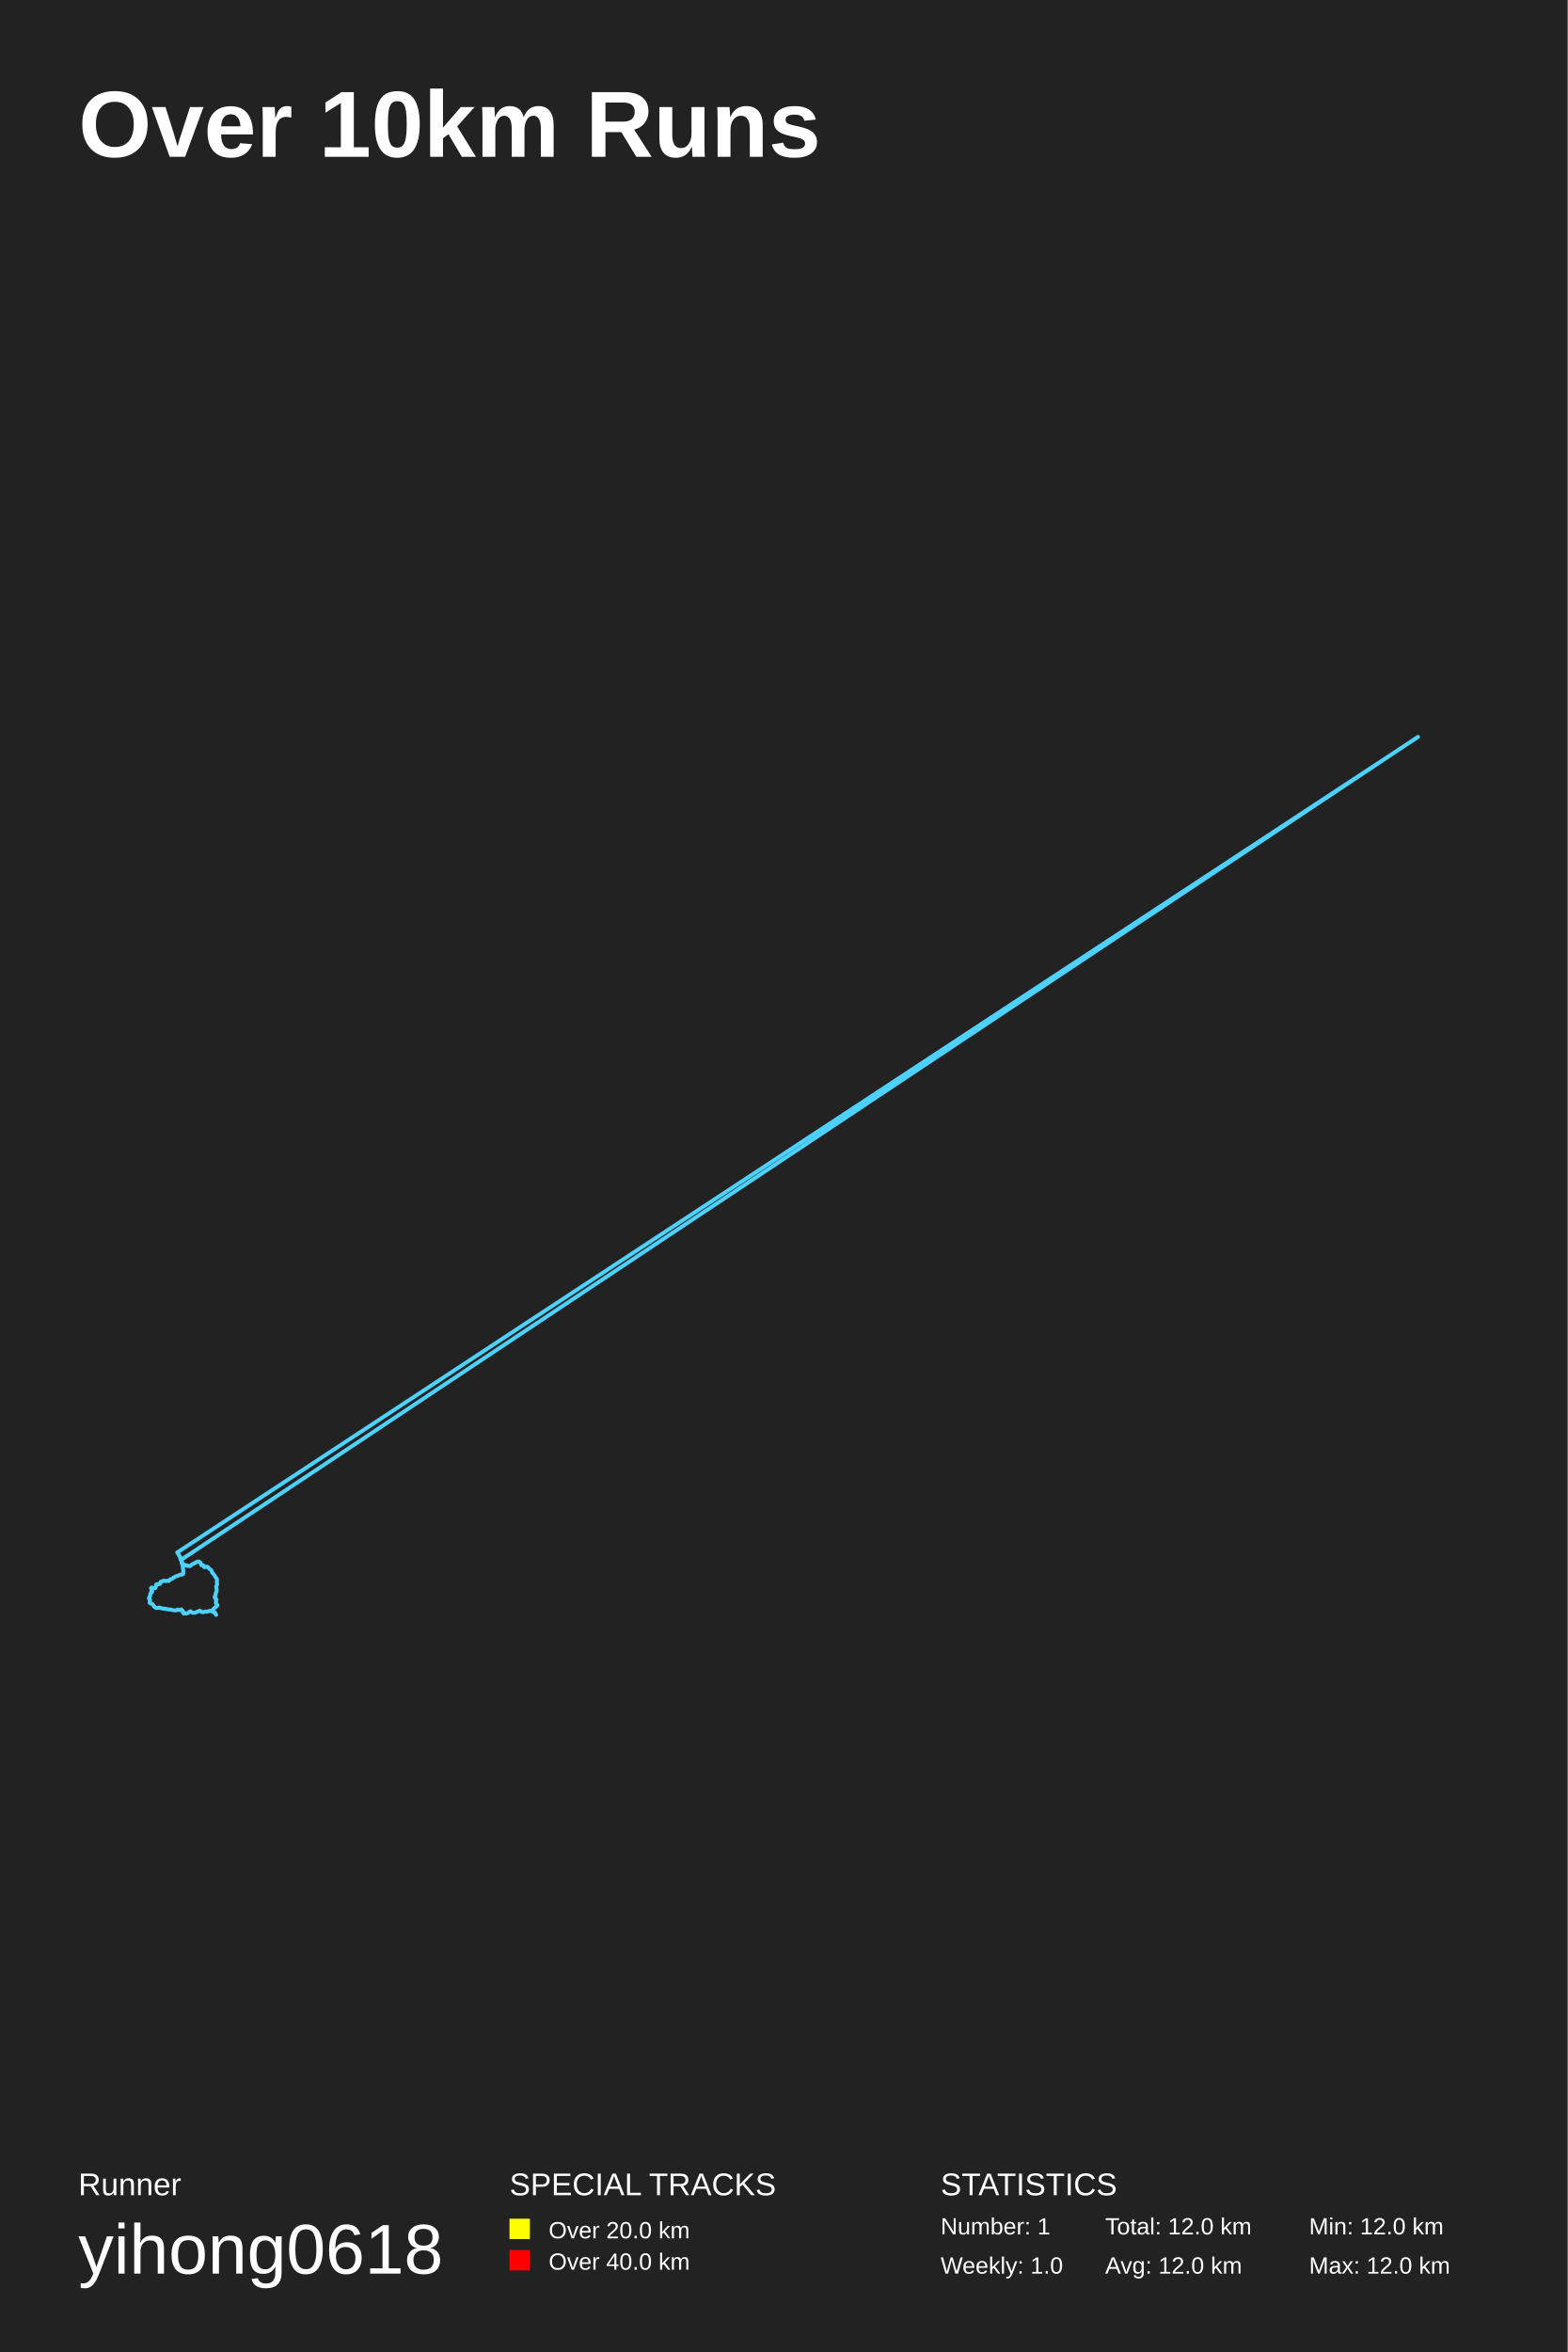
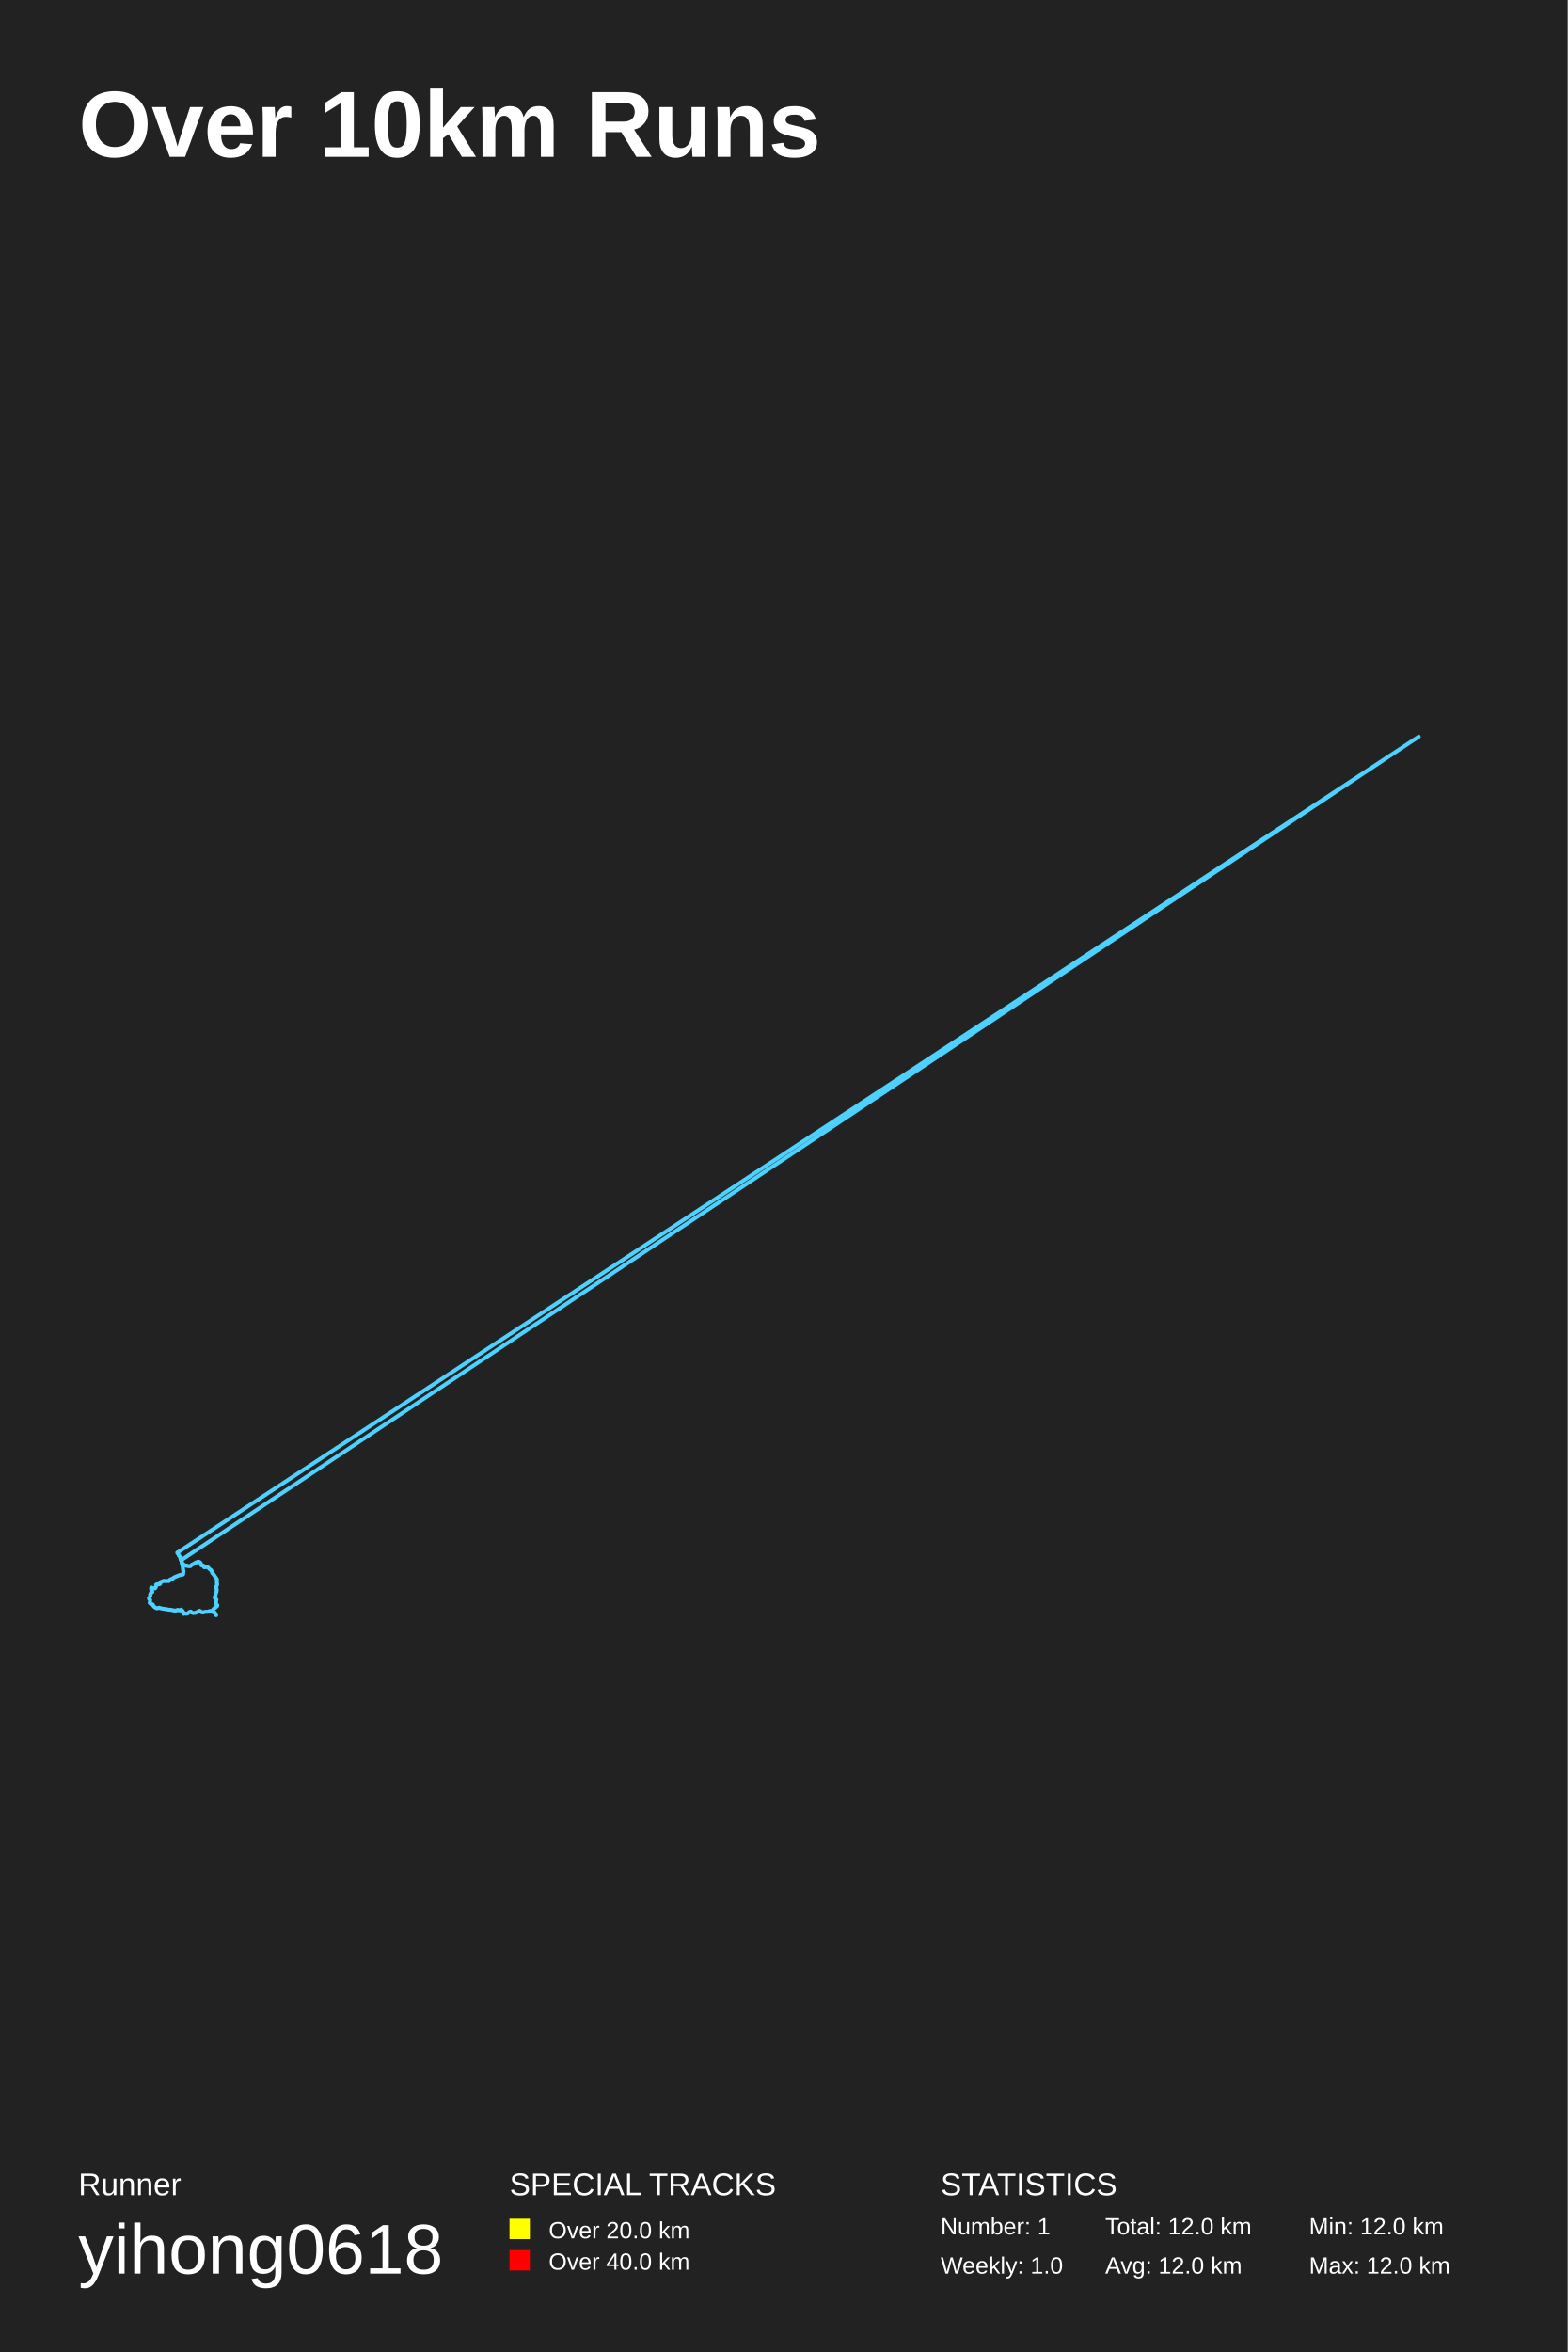
<svg xmlns="http://www.w3.org/2000/svg" baseProfile="full" height="300mm" version="1.1" viewBox="0,0,200,300" width="200mm">
  <defs />
  <rect fill="#222222" height="300" width="200" x="0" y="0" />
  <text fill="#FFFFFF" style="font-size:12px; font-family:Arial; font-weight:bold;" x="10" y="20">Over 10km Runs</text>
  <text fill="#FFFFFF" style="font-size:4px; font-family:Arial" x="10" y="280">Runner</text>
  <text fill="#FFFFFF" style="font-size:9px; font-family:Arial" x="10" y="290">yihong0618</text>
  <text fill="#FFFFFF" style="font-size:4px; font-family:Arial" x="65" y="280">SPECIAL TRACKS</text>
  <rect fill="yellow" height="2.6" width="2.6" x="65" y="283" />
  <text fill="#FFFFFF" style="font-size:3px; font-family:Arial" x="70" y="285.5">Over 20.0 km</text>
  <rect fill="red" height="2.6" width="2.6" x="65" y="287" />
  <text fill="#FFFFFF" style="font-size:3px; font-family:Arial" x="70" y="289.5">Over 40.0 km</text>
  <text fill="#FFFFFF" style="font-size:4px; font-family:Arial" x="120" y="280">STATISTICS</text>
  <text fill="#FFFFFF" style="font-size:3px; font-family:Arial" x="120" y="285">Number: 1</text>
  <text fill="#FFFFFF" style="font-size:3px; font-family:Arial" x="120" y="290">Weekly: 1.0</text>
  <text fill="#FFFFFF" style="font-size:3px; font-family:Arial" x="141" y="285">Total: 12.0 km</text>
  <text fill="#FFFFFF" style="font-size:3px; font-family:Arial" x="141" y="290">Avg: 12.0 km</text>
  <text fill="#FFFFFF" style="font-size:3px; font-family:Arial" x="167" y="285">Min: 12.0 km</text>
  <text fill="#FFFFFF" style="font-size:3px; font-family:Arial" x="167" y="290">Max: 12.0 km</text>
-   <polyline fill="none" opacity="1" points="27.214,205.642 27.214,205.637 27.214,205.637 27.219,205.637 27.134,205.526 27.138,205.415 27.153,205.347 27.195,205.263 27.253,205.199 27.319,205.136 27.357,205.089 27.462,205.036 27.552,204.962 27.642,204.862 27.704,204.815 27.728,204.736 27.694,204.657 27.595,204.599 27.566,204.509 27.533,204.383 27.566,204.314 27.58,204.23 27.566,204.13 27.614,204.014 27.542,203.935 27.481,203.904 27.457,203.851 27.39,203.767 27.409,203.603 27.471,203.54 27.509,203.44 27.504,203.329 27.519,203.203 27.595,203.098 27.623,203.003 27.628,202.897 27.656,202.792 27.628,202.718 27.628,202.618 27.604,202.55 27.59,202.465 27.585,202.339 27.652,202.207 27.704,202.123 27.699,202.028 27.666,201.928 27.671,201.812 27.671,201.696 27.671,201.57 27.675,201.412 27.656,201.386 27.167,200.659 27.091,200.622 27.067,200.564 27.043,200.495 27.029,200.427 27.005,200.416 26.982,200.348 26.953,200.29 26.906,200.237 26.844,200.221 26.787,200.158 26.754,200.148 26.701,200.074 26.649,200.032 26.545,199.937 26.502,199.863 26.426,199.842 26.388,199.826 26.302,199.858 26.217,199.874 26.131,199.895 26.036,199.879 25.998,199.8 25.97,199.716 25.932,199.652 25.856,199.637 25.761,199.658 25.704,199.631 25.699,199.605 25.718,199.589 25.713,199.595 25.723,199.584 25.694,199.605 25.68,199.6 25.67,199.616 25.699,199.637 25.694,199.616 25.68,199.605 25.699,199.584 25.694,199.589 25.637,199.494 25.618,199.431 25.609,199.373 25.566,199.31 25.547,199.289 25.518,199.257 25.447,199.236 25.409,199.194 25.343,199.21 25.29,199.173 25.267,199.178 25.267,199.168 25.195,199.199 25.134,199.226 25.086,199.263 25.039,199.257 24.982,199.278 24.944,199.31 24.877,199.347 24.829,199.4 24.782,199.421 24.744,199.421 24.692,199.463 24.658,199.458 24.578,199.51 24.502,199.552 24.416,199.584 24.354,199.663 24.288,199.747 24.212,199.753 24.141,199.747 24.079,199.747 24.003,199.737 23.941,199.737 23.974,199.716 23.965,199.71 23.965,199.732 23.96,199.721 23.913,199.721 23.875,199.674 23.822,199.658 23.775,199.684 23.704,199.695 23.67,199.631 23.589,199.652 23.528,199.637 23.471,199.563 23.423,199.505 23.361,199.473 23.357,199.468 23.333,199.463 23.304,199.394 23.252,199.347 23.195,199.357 23.2,199.357 23.2,199.352 23.171,199.326 23.181,199.252 23.2,199.189 23.205,199.131 23.133,199.094 23.114,199.036 23.091,198.983 23.053,198.936 23.043,198.873 23.01,198.783 23.005,198.715 22.977,198.557 22.91,198.515 22.882,198.43 22.825,198.393 22.806,198.357 22.777,198.267 22.725,198.193 22.677,198.13 22.673,198.077 22.654,198.072 22.635,198.083 22.644,198.077 22.644,198.088 22.63,198.077 22.644,198.072 22.639,198.072 22.654,198.077 22.687,198.025 22.696,197.998 22.696,198.019 22.62,198.004 22.63,198.019 22.625,198.019 22.616,198.035 22.625,198.025 22.63,198.025 22.63,198.019 22.63,198.014 22.635,198.009 22.639,198.014 22.63,198.009 180.91,93.995 180.815,94.053 180.815,94.053 180.815,94.053 180.815,94.053 180.724,94.111 180.629,94.169 23.095,198.968 23.129,199.084 23.195,199.126 23.181,199.221 23.176,199.31 23.19,199.421 23.224,199.489 23.281,199.568 23.309,199.652 23.3,199.795 23.319,199.874 23.333,200.037 23.361,200.169 23.376,200.274 23.39,200.369 23.38,200.511 23.366,200.627 23.38,200.701 23.357,200.78 23.243,200.838 23.091,200.832 22.996,200.88 22.872,200.896 22.772,200.943 22.658,201.001 22.554,201.038 22.44,201.064 22.373,201.096 22.292,201.149 22.202,201.185 22.107,201.243 22.079,201.291 22.05,201.312 22.06,201.301 22.031,201.317 21.993,201.365 21.927,201.386 21.836,201.401 21.756,201.422 21.694,201.48 21.627,201.507 21.599,201.559 21.556,201.644 21.466,201.654 21.404,201.628 21.314,201.628 21.219,201.66 21.133,201.675 21.057,201.649 20.981,201.607 20.896,201.617 20.824,201.654 20.772,201.654 20.725,201.686 20.644,201.717 20.563,201.739 20.497,201.765 20.459,201.839 20.43,201.918 20.444,201.976 20.397,202.023 20.359,202.034 20.33,202.055 20.297,202.06 20.216,202.081 20.131,202.06 20.059,202.049 19.96,202.086 19.912,202.113 19.926,202.144 19.936,202.207 19.926,202.276 19.907,202.292 19.893,202.334 19.888,202.381 19.865,202.429 19.855,202.497 19.784,202.581 19.694,202.555 19.622,202.587 19.575,202.602 19.494,202.655 19.428,202.639 19.413,202.608 19.371,202.587 19.366,202.581 19.342,202.539 19.328,202.534 19.356,202.523 19.371,202.476 19.38,202.487 19.333,202.529 19.266,202.545 19.318,202.645 19.299,202.792 19.333,202.913 19.413,203.013 19.385,203.092 19.266,203.129 19.2,203.24 19.152,203.377 19.176,203.498 19.128,203.619 19.038,203.746 19.005,203.856 19.057,203.998 19.138,204.03 19.152,204.12 19.147,204.193 19.119,204.293 19.086,204.441 19.181,204.488 19.257,204.541 19.375,204.578 19.489,204.641 19.57,204.762 19.618,204.873 19.727,204.978 19.884,205.078 20.026,205.105 20.14,205.099 20.292,205.036 20.421,205.083 20.563,205.126 20.715,205.157 20.872,205.184 21.01,205.199 21.071,205.189 21.157,205.241 21.276,205.247 21.395,205.252 21.485,205.284 21.623,205.305 21.746,205.294 21.86,205.31 21.965,205.357 22.079,205.373 22.202,205.394 22.326,205.4 22.478,205.405 22.601,205.347 22.696,205.299 22.796,205.347 22.92,205.378 23.029,205.352 23.119,205.273 23.152,205.373 23.281,205.421 23.352,205.568 23.333,205.7 23.404,205.784 23.452,205.826 23.58,205.737 23.746,205.81 23.898,205.768 24.05,205.694 24.16,205.584 24.297,205.521 24.416,205.605 24.521,205.689 24.687,205.716 24.863,205.71 24.953,205.663 25.077,205.626 25.195,205.552 25.333,205.536 25.442,205.442 25.528,205.473 25.632,205.536 25.746,205.626 25.87,205.621 25.965,205.647 26.046,205.594 26.155,205.563 26.298,205.552 26.435,205.584 26.54,205.536 26.668,205.494 26.73,205.468 26.825,205.452 26.963,205.5 27.072,205.552 27.191,205.579 27.267,205.6 27.376,205.642 27.457,205.742 27.481,205.874 27.58,205.979" stroke="#4DD2FF" stroke-dasharray="none" stroke-linecap="round" stroke-linejoin="round" stroke-width="0.5" />
+   <polyline fill="none" opacity="1" points="27.214,205.66 27.124,205.534 27.134,205.434 27.153,205.365 27.2,205.276 27.262,205.213 27.338,205.16 27.376,205.102 27.471,205.049 27.566,204.975 27.656,204.886 27.713,204.828 27.723,204.744 27.68,204.67 27.585,204.617 27.561,204.517 27.538,204.401 27.566,204.322 27.576,204.249 27.571,204.133 27.618,204.027 27.519,203.959 27.476,203.922 27.447,203.875 27.381,203.78 27.424,203.616 27.471,203.553 27.504,203.443 27.504,203.337 27.533,203.211 27.609,203.111 27.618,203.011 27.633,202.905 27.656,202.805 27.618,202.721 27.628,202.631 27.599,202.568 27.595,202.479 27.59,202.358 27.666,202.226 27.699,202.126 27.699,202.041 27.661,201.936 27.675,201.815 27.661,201.699 27.671,201.567 27.671,201.425 27.656,201.415 27.157,200.682 27.081,200.656 27.072,200.582 27.034,200.503 27.02,200.445 27.001,200.429 26.982,200.361 26.939,200.308 26.906,200.256 26.83,200.235 26.787,200.182 26.744,200.156 26.701,200.092 26.635,200.034 26.535,199.95 26.488,199.871 26.435,199.85 26.369,199.861 26.279,199.882 26.203,199.903 26.112,199.919 26.022,199.887 25.998,199.803 25.96,199.734 25.922,199.676 25.841,199.66 25.742,199.692 25.699,199.639 25.699,199.629 25.718,199.613 25.713,199.624 25.699,199.624 25.699,199.634 25.67,199.629 25.685,199.634 25.68,199.65 25.685,199.639 25.685,199.634 25.699,199.608 25.699,199.602 25.628,199.508 25.618,199.45 25.604,199.381 25.566,199.329 25.547,199.313 25.509,199.281 25.447,199.244 25.395,199.213 25.343,199.228 25.295,199.192 25.257,199.213 25.257,199.192 25.181,199.239 25.129,199.255 25.077,199.292 25.029,199.276 24.977,199.307 24.934,199.339 24.848,199.371 24.825,199.418 24.777,199.45 24.734,199.455 24.682,199.487 24.644,199.492 24.563,199.544 24.492,199.576 24.407,199.629 24.354,199.703 24.278,199.771 24.188,199.771 24.141,199.75 24.06,199.766 23.989,199.76 23.941,199.755 23.965,199.734 23.965,199.734 23.984,199.745 23.955,199.75 23.913,199.739 23.865,199.697 23.813,199.676 23.775,199.708 23.699,199.708 23.656,199.655 23.575,199.692 23.518,199.65 23.456,199.576 23.414,199.523 23.361,199.497 23.347,199.502 23.333,199.487 23.295,199.418 23.243,199.365 23.19,199.381 23.2,199.381 23.19,199.365 23.171,199.334 23.181,199.265 23.205,199.197 23.195,199.144 23.133,199.102 23.114,199.055 23.091,199.002 23.053,198.949 23.043,198.886 23.01,198.786 23.005,198.738 22.962,198.58 22.905,198.528 22.882,198.454 22.81,198.412 22.801,198.359 22.768,198.275 22.72,198.206 22.677,198.148 22.668,198.096 22.639,198.091 22.635,198.106 22.644,198.106 22.644,198.112 22.63,198.101 22.644,198.096 22.639,198.096 22.658,198.101 22.687,198.038 22.692,198.027 22.692,198.054 22.616,198.027 22.63,198.043 22.62,198.043 22.62,198.059 22.625,198.048 22.63,198.048 22.63,198.043 22.63,198.038 22.635,198.038 22.639,198.038 181.0,93.96 180.91,94.019 180.815,94.077 180.815,94.077 180.815,94.077 180.815,94.077 180.724,94.135 180.629,94.193 23.105,199.007 23.138,199.113 23.181,199.176 23.167,199.265 23.19,199.344 23.195,199.455 23.233,199.523 23.281,199.608 23.304,199.718 23.3,199.834 23.323,199.924 23.342,200.082 23.347,200.203 23.38,200.303 23.395,200.408 23.38,200.551 23.366,200.661 23.38,200.735 23.347,200.819 23.209,200.872 23.057,200.877 22.967,200.904 22.858,200.93 22.758,200.967 22.63,201.03 22.53,201.067 22.425,201.099 22.354,201.135 22.273,201.172 22.178,201.225 22.093,201.278 22.079,201.314 22.05,201.336 22.05,201.33 22.022,201.357 21.984,201.399 21.917,201.409 21.822,201.415 21.751,201.451 21.665,201.509 21.623,201.536 21.594,201.594 21.547,201.673 21.447,201.667 21.39,201.646 21.299,201.662 21.209,201.683 21.114,201.689 21.043,201.662 20.972,201.636 20.881,201.636 20.81,201.683 20.763,201.683 20.701,201.725 20.625,201.746 20.558,201.768 20.487,201.799 20.444,201.873 20.421,201.957 20.44,202.015 20.397,202.052 20.359,202.063 20.33,202.078 20.283,202.084 20.202,202.105 20.126,202.084 20.04,202.078 19.95,202.105 19.912,202.136 19.931,202.173 19.931,202.242 19.926,202.3 19.903,202.331 19.903,202.368 19.888,202.415 19.865,202.463 19.831,202.542 19.77,202.605 19.675,202.584 19.603,202.621 19.556,202.626 19.494,202.684 19.432,202.663 19.418,202.631 19.371,202.61 19.366,202.605 19.328,202.568 19.314,202.563 19.375,202.51 19.371,202.5 19.356,202.526 19.328,202.542 19.271,202.584 19.333,202.695 19.299,202.842 19.347,202.953 19.432,203.058 19.366,203.121 19.257,203.169 19.185,203.29 19.152,203.427 19.19,203.532 19.105,203.669 19.024,203.785 19.01,203.927 19.076,204.012 19.162,204.08 19.143,204.143 19.152,204.222 19.114,204.333 19.1,204.47 19.195,204.507 19.28,204.57 19.39,204.612 19.504,204.675 19.561,204.817 19.637,204.907 19.755,205.012 19.898,205.102 20.05,205.144 20.154,205.097 20.316,205.06 20.444,205.123 20.582,205.149 20.739,205.186 20.891,205.207 21.01,205.223 21.095,205.213 21.176,205.276 21.295,205.276 21.414,205.276 21.499,205.313 21.632,205.328 21.76,205.318 21.879,205.344 21.974,205.371 22.098,205.397 22.226,205.418 22.354,205.428 22.492,205.423 22.62,205.355 22.706,205.334 22.81,205.376 22.943,205.413 23.043,205.355 23.124,205.302 23.167,205.407 23.314,205.486 23.342,205.618 23.357,205.75 23.418,205.845 23.456,205.834 23.608,205.771 23.77,205.834 23.927,205.797 24.055,205.713 24.179,205.592 24.331,205.555 24.435,205.644 24.54,205.723 24.706,205.734 24.877,205.739 24.967,205.687 25.086,205.644 25.214,205.571 25.347,205.56 25.466,205.45 25.547,205.502 25.666,205.576 25.765,205.666 25.884,205.66 25.974,205.666 26.055,205.613 26.188,205.576 26.321,205.581 26.45,205.597 26.564,205.555 26.673,205.513 26.749,205.492 26.853,205.481 26.982,205.539 27.115,205.581 27.186,205.608 27.286,205.623 27.381,205.676 27.471,205.787 27.485,205.929 27.58,206.018" stroke="#4DD2FF" stroke-dasharray="none" stroke-linecap="round" stroke-linejoin="round" stroke-width="0.5" />
</svg>
